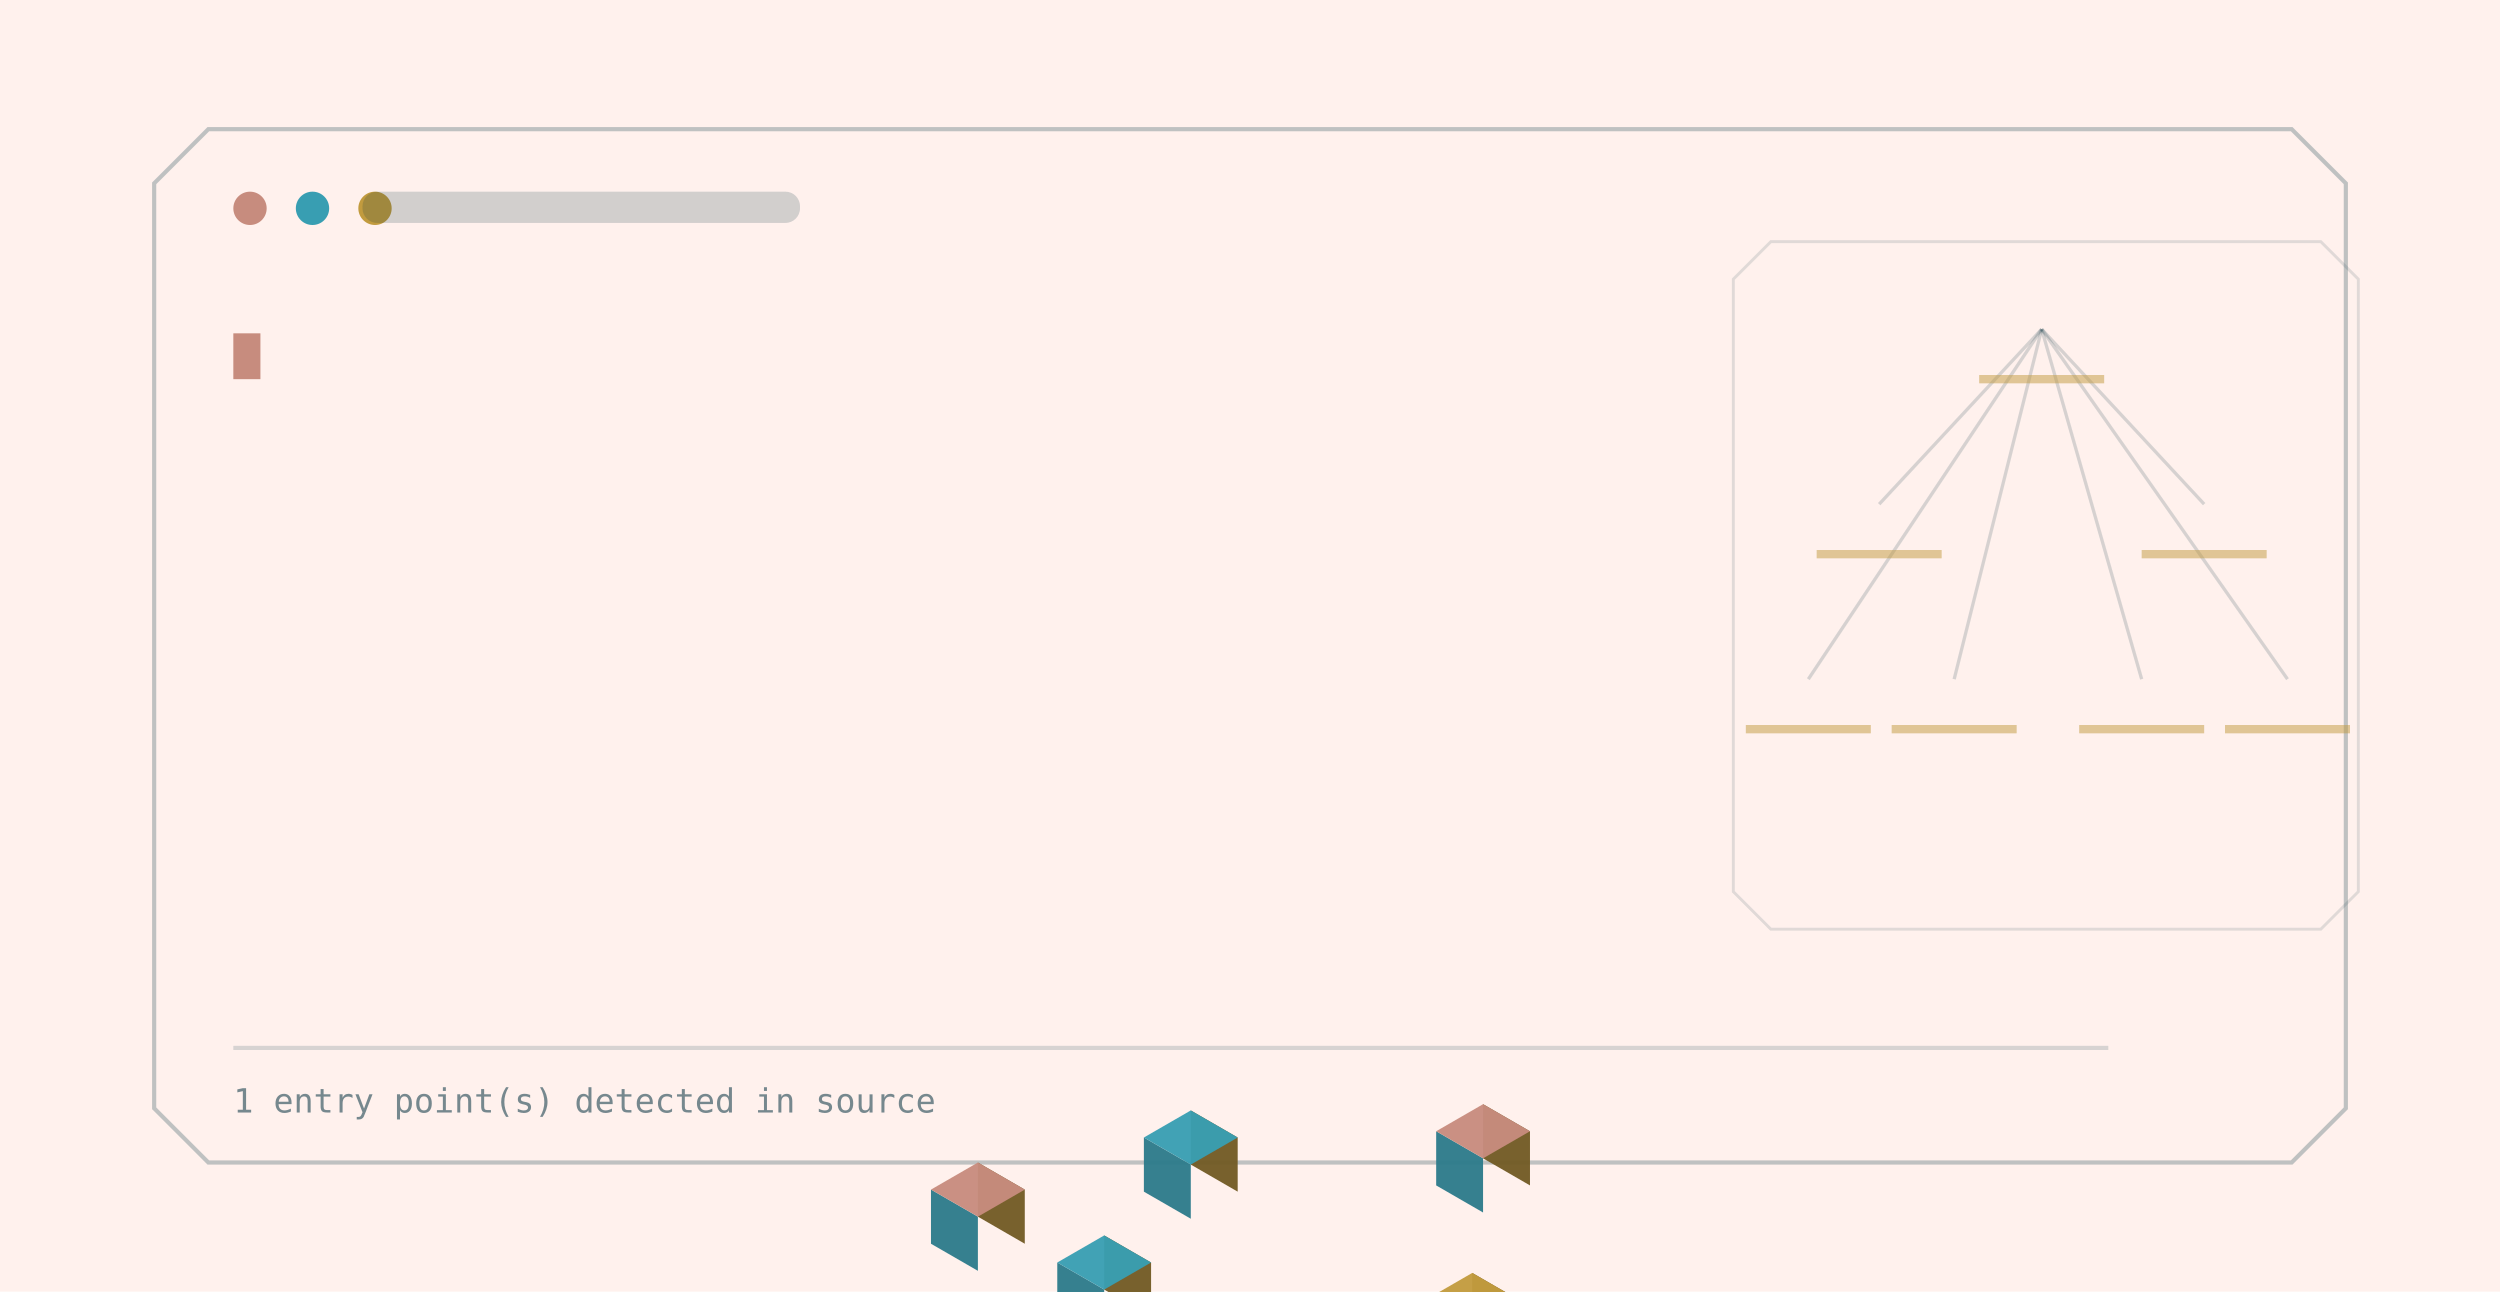
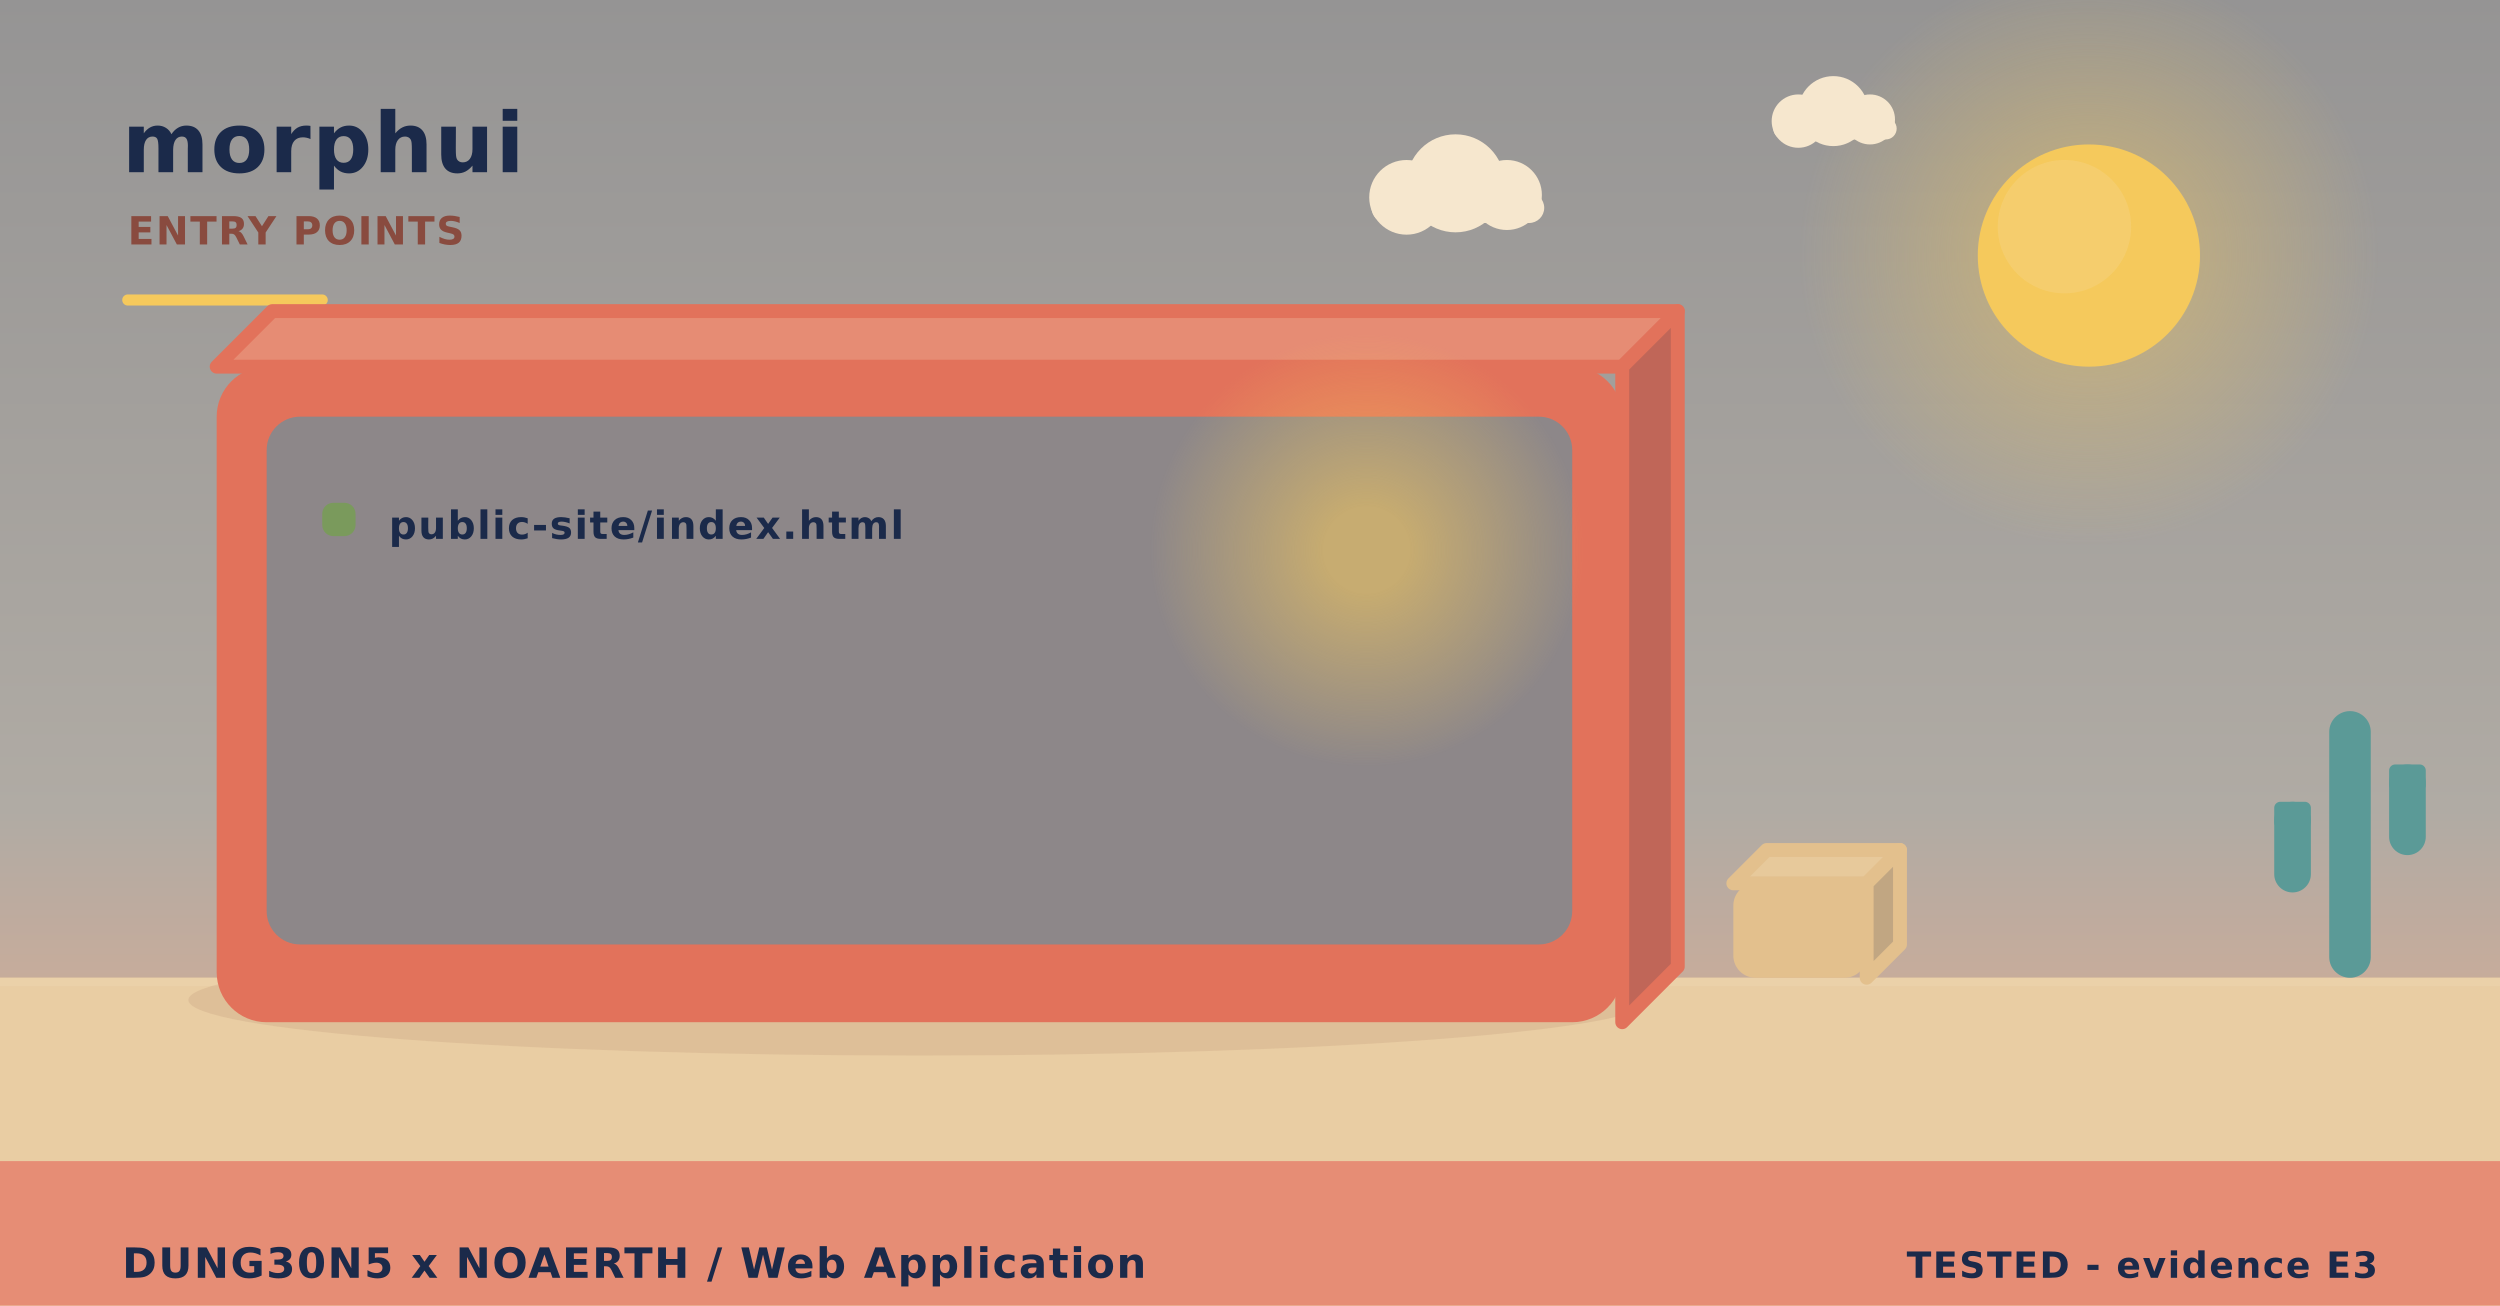
- <svg xmlns="http://www.w3.org/2000/svg" viewBox="0 0 1200 620" width="1200" height="620" role="img" aria-label="morphui command surface">
-   <rect width="1200" height="620" fill="#fff1ed" />
-   <defs>
-     <linearGradient id="gt" x1="0" y1="0" x2="1" y2="1">
-       <stop offset="0%" stop-color="#c78c7e" />
-       <stop offset="100%" stop-color="#389eb2" />
-     </linearGradient>
-   </defs>
-   <path d="M100.00,62.00 H1100.00 L1126.00,88.00 V532.00 L1100.00,558.00 H100.00 L74.00,532.00 V88.00 Z" fill="none" stroke="rgba(6,50,65,0.300)" stroke-width="2.00" opacity="0.85" />
-   <circle cx="120.00" cy="100.00" r="8.00" fill="#c78c7e" opacity="1.00" />
-   <circle cx="150.00" cy="100.00" r="8.00" fill="#389eb2" opacity="1.00" />
-   <circle cx="180.00" cy="100.00" r="8.00" fill="#c29b3e" opacity="1.00" />
-   <rect x="174.00" y="92.00" width="210.00" height="15.00" rx="7.00" fill="rgba(6,50,65,0.180)" opacity="1.00" />
-   <text x="112" y="148" font-family="ui-monospace,SFMono-Regular,Menlo,monospace" font-size="21" fill="rgba(6,50,65,0.800)" opacity="0">public-site/index.html<animate attributeName="opacity" values="0;1;1;0" dur="1.5s" begin="0.0s" repeatCount="indefinite" />
-   </text>
-   <rect x="112" y="160" width="13" height="22" fill="#c78c7e">
-     <animate attributeName="opacity" values="1;0;1" dur="1.05s" begin="0s" repeatCount="indefinite" />
-   </rect>
-   <path d="M850.00,116.00 H1114.00 L1132.00,134.00 V428.00 L1114.00,446.00 H850.00 L832.00,428.00 V134.00 Z" fill="none" stroke="rgba(6,50,65,0.180)" stroke-width="1.40" opacity="0.70" />
-   <line x1="980.00" y1="158.00" x2="902.00" y2="242.00" stroke="rgba(6,50,65,0.300)" stroke-width="1.60" opacity="0.55" />
-   <line x1="980.00" y1="158.00" x2="1058.00" y2="242.00" stroke="rgba(6,50,65,0.300)" stroke-width="1.60" opacity="0.55" />
-   <line x1="980.00" y1="158.00" x2="868.00" y2="326.00" stroke="rgba(6,50,65,0.300)" stroke-width="1.60" opacity="0.55" />
-   <line x1="980.00" y1="158.00" x2="938.00" y2="326.00" stroke="rgba(6,50,65,0.300)" stroke-width="1.60" opacity="0.55" />
-   <line x1="980.00" y1="158.00" x2="1028.00" y2="326.00" stroke="rgba(6,50,65,0.300)" stroke-width="1.60" opacity="0.55" />
-   <line x1="980.00" y1="158.00" x2="1098.00" y2="326.00" stroke="rgba(6,50,65,0.300)" stroke-width="1.60" opacity="0.55" />
-   <polygon points="711.87,556.00 734.39,569.00 734.39,543.00 711.87,530.00" fill="#715a24" opacity="0.95" />
-   <polygon points="689.36,569.00 711.87,582.00 711.87,556.00 689.36,543.00" fill="#2c7b8b" opacity="0.95" />
-   <polygon points="711.87,530.00 734.39,543.00 711.87,556.00 689.36,543.00" fill="#c78c7e" opacity="0.95" />
+ <svg xmlns="http://www.w3.org/2000/svg" width="900" height="470" viewBox="0 0 900 470" role="img" aria-label="morphui - how it is operated">
+   <linearGradient id="skyt" x1="0" y1="0" x2="0" y2="1">
+     <stop offset="0" stop-color="#959494" />
+     <stop offset="0.62" stop-color="#b0aba4" />
+     <stop offset="1" stop-color="#f3ad8a" />
+   </linearGradient>
+   <rect width="900" height="470" fill="url(#skyt)" />
+   <radialGradient id="sunt">
+     <stop offset="0.35" stop-color="#f5c95c" stop-opacity="0.34" />
+     <stop offset="1" stop-color="#f5c95c" stop-opacity="0" />
+   </radialGradient>
+   <circle cx="752" cy="92" r="104" fill="url(#sunt)" />
+   <circle cx="752" cy="92" r="40" fill="#f5c95c" />
+   <circle cx="743.2" cy="81.6" r="24" fill="#f5d27e" opacity="0.5" />
  <g>
-     <rect x="950.00" y="180.00" width="60.00" height="4.00" rx="0.00" fill="rgba(194,155,62,0.500)" opacity="1.00" />
-     <animate attributeName="opacity" values="0.25;1.0;0.25" dur="12.5s" begin="0.0s" repeatCount="indefinite" />
+     <circle cx="524" cy="66" r="17.64" fill="#f6e7ce" />
+     <circle cx="506.36" cy="71.04" r="13.44" fill="#f6e7ce" />
+     <circle cx="542.48" cy="70.2" r="12.6" fill="#f6e7ce" />
+     <rect x="493.76" y="69.36" width="62.16" height="10.92" rx="5.46" fill="#f6e7ce" />
+     <animateTransform attributeName="transform" type="translate" values="0 0;24 0;0 0" dur="36s" begin="0s" repeatCount="indefinite" />
  </g>
-   <polygon points="571.58,559.00 594.09,572.00 594.09,546.00 571.58,533.00" fill="#715a24" opacity="0.95" />
-   <polygon points="549.06,572.00 571.58,585.00 571.58,559.00 549.06,546.00" fill="#2c7b8b" opacity="0.95" />
-   <polygon points="571.58,533.00 594.09,546.00 571.58,559.00 549.06,546.00" fill="#389eb2" opacity="0.95" />
  <g>
-     <rect x="872.00" y="264.00" width="60.00" height="4.00" rx="0.00" fill="rgba(194,155,62,0.500)" opacity="1.00" />
-     <animate attributeName="opacity" values="0.25;1.0;0.25" dur="12.5s" begin="0.4s" repeatCount="indefinite" />
+     <circle cx="660" cy="40" r="12.6" fill="#f6e7ce" />
+     <circle cx="647.4" cy="43.6" r="9.6" fill="#f6e7ce" />
+     <circle cx="673.2" cy="43" r="9" fill="#f6e7ce" />
+     <rect x="638.4" y="42.4" width="44.4" height="7.8" rx="3.9" fill="#f6e7ce" />
+     <animateTransform attributeName="transform" type="translate" values="0 0;-18 0;0 0" dur="46s" begin="3s" repeatCount="indefinite" />
  </g>
-   <polygon points="706.68,637.00 729.19,650.00 729.19,624.00 706.68,611.00" fill="#715a24" opacity="0.95" />
-   <polygon points="684.16,650.00 706.68,663.00 706.68,637.00 684.16,624.00" fill="#2c7b8b" opacity="0.95" />
-   <polygon points="706.68,611.00 729.19,624.00 706.68,637.00 684.16,624.00" fill="#c29b3e" opacity="0.95" />
+   <rect x="0" y="352" width="900" height="118" fill="#e9cda3" />
+   <rect x="0" y="352" width="900" height="3" fill="#ebd1a9" />
+   <text x="44" y="62" font-family="Verdana,DejaVu Sans,sans-serif" font-size="30" font-weight="700" letter-spacing="0.6" fill="#1b2a4a" text-anchor="start">morphui</text>
+   <text x="46" y="88" font-family="Verdana,DejaVu Sans,sans-serif" font-size="14" font-weight="700" letter-spacing="0.6" fill="#894b3f" text-anchor="start">ENTRY POINTS</text>
+   <rect x="44" y="106" width="74" height="4" rx="2" fill="#f5c95c" />
+   <ellipse cx="331" cy="360" rx="263.2" ry="20" fill="rgba(138,90,68,0.11)" />
+   <path d="M78,132 L584,132 L604,112 L98,112 Z" fill="#e68c74" stroke="#e2725b" stroke-width="5" stroke-linejoin="round" />
+   <path d="M584,132 L604,112 L604,348 L584,368 Z" fill="#c06658" stroke="#e2725b" stroke-width="5" stroke-linejoin="round" />
+   <rect x="78" y="132" width="506" height="236" rx="18" fill="#e2725b" />
+   <rect x="96" y="150" width="470" height="190" rx="12" fill="#88888c" opacity="0.94" />
+   <radialGradient id="lamp44957">
+     <stop offset="0.2" stop-color="#f5c95c" stop-opacity="0.55" />
+     <stop offset="1" stop-color="#f5c95c" stop-opacity="0" />
+   </radialGradient>
+   <circle cx="492" cy="198" r="78" fill="url(#lamp44957)" />
+   <rect x="116" y="181" width="12" height="12" rx="4" fill="#7a9a5c" />
  <g>
-     <rect x="1028.00" y="264.00" width="60.00" height="4.00" rx="0.00" fill="rgba(194,155,62,0.500)" opacity="1.00" />
-     <animate attributeName="opacity" values="0.25;1.0;0.25" dur="12.5s" begin="0.8s" repeatCount="indefinite" />
+     <text x="140" y="194" font-family="Verdana,DejaVu Sans,sans-serif" font-size="14" font-weight="700" letter-spacing="0.6" fill="#1b2a4a" text-anchor="start">public-site/index.html</text>
+     <animateTransform attributeName="transform" type="translate" values="0 10;0 0" dur="0.7s" begin="0.4s" fill="freeze" />
  </g>
-   <polygon points="469.39,584.00 491.90,597.00 491.90,571.00 469.39,558.00" fill="#715a24" opacity="0.95" />
-   <polygon points="446.87,597.00 469.39,610.00 469.39,584.00 446.87,571.00" fill="#2c7b8b" opacity="0.95" />
-   <polygon points="469.39,558.00 491.90,571.00 469.39,584.00 446.87,571.00" fill="#c78c7e" opacity="0.95" />
-   <g>
-     <rect x="838.00" y="348.00" width="60.00" height="4.00" rx="0.00" fill="rgba(194,155,62,0.500)" opacity="1.00" />
-     <animate attributeName="opacity" values="0.25;1.0;0.25" dur="12.5s" begin="1.2s" repeatCount="indefinite" />
-   </g>
-   <polygon points="530.01,619.00 552.52,632.00 552.52,606.00 530.01,593.00" fill="#715a24" opacity="0.95" />
-   <polygon points="507.49,632.00 530.01,645.00 530.01,619.00 507.49,606.00" fill="#2c7b8b" opacity="0.95" />
-   <polygon points="530.01,593.00 552.52,606.00 530.01,619.00 507.49,606.00" fill="#389eb2" opacity="0.95" />
-   <g>
-     <rect x="908.00" y="348.00" width="60.00" height="4.00" rx="0.00" fill="rgba(194,155,62,0.500)" opacity="1.00" />
-     <animate attributeName="opacity" values="0.25;1.0;0.25" dur="12.5s" begin="1.6s" repeatCount="indefinite" />
-   </g>
-   <polygon points="607.95,664.00 630.47,677.00 630.47,651.00 607.95,638.00" fill="#715a24" opacity="0.95" />
-   <polygon points="585.43,677.00 607.95,690.00 607.95,664.00 585.43,651.00" fill="#2c7b8b" opacity="0.95" />
-   <polygon points="607.95,638.00 630.47,651.00 607.95,664.00 585.43,651.00" fill="#c29b3e" opacity="0.95" />
-   <g>
-     <rect x="998.00" y="348.00" width="60.00" height="4.00" rx="0.00" fill="rgba(194,155,62,0.500)" opacity="1.00" />
-     <animate attributeName="opacity" values="0.25;1.0;0.25" dur="12.5s" begin="2.0s" repeatCount="indefinite" />
-   </g>
-   <polygon points="668.57,699.00 691.09,712.00 691.09,686.00 668.57,673.00" fill="#715a24" opacity="0.95" />
-   <polygon points="646.05,712.00 668.57,725.00 668.57,699.00 646.05,686.00" fill="#2c7b8b" opacity="0.95" />
-   <polygon points="668.57,673.00 691.09,686.00 668.57,699.00 646.05,686.00" fill="#c78c7e" opacity="0.95" />
-   <g>
-     <rect x="1068.00" y="348.00" width="60.00" height="4.00" rx="0.00" fill="rgba(194,155,62,0.500)" opacity="1.00" />
-     <animate attributeName="opacity" values="0.25;1.0;0.25" dur="12.5s" begin="2.4s" repeatCount="indefinite" />
-   </g>
-   <rect x="112.00" y="502.00" width="900.00" height="2.00" rx="0.00" fill="rgba(6,50,65,0.160)" opacity="1.00" />
-   <text x="112" y="534" font-family="ui-monospace,Menlo,monospace" font-size="16" fill="rgba(6,50,65,0.550)">1 entry point(s) detected in source</text>
+   <path d="M624,318 L672,318 L684,306 L636,306 Z" fill="#e7c99b" stroke="#e3c08d" stroke-width="5" stroke-linejoin="round" />
+   <path d="M672,318 L684,306 L684,340 L672,352 Z" fill="#c1a682" stroke="#e3c08d" stroke-width="5" stroke-linejoin="round" />
+   <rect x="624" y="318" width="48" height="34" rx="8" fill="#e3c08d" />
+   <rect x="838.52" y="256" width="14.96" height="96" rx="7.48" fill="#5b9a97" />
+   <rect x="818.72" y="288.64" width="13.2" height="32.64" rx="6.6" fill="#5b9a97" />
+   <rect x="818.72" y="288.64" width="13.2" height="9.6" rx="2.2" fill="#5b9a97" />
+   <rect x="860.08" y="275.2" width="13.2" height="32.64" rx="6.6" fill="#5b9a97" />
+   <rect x="860.08" y="275.2" width="13.2" height="9.6" rx="2.2" fill="#5b9a97" />
+   <rect x="0" y="418" width="900" height="52" rx="0" fill="#e68972" opacity="0.94" />
+   <text x="44" y="460" font-family="Verdana,DejaVu Sans,sans-serif" font-size="15" font-weight="700" letter-spacing="0.6" fill="#1b2a4a" text-anchor="start">DUNG30N5 x NOAERTH  /  Web Application</text>
+   <text x="856" y="460" font-family="Verdana,DejaVu Sans,sans-serif" font-size="13" font-weight="700" letter-spacing="0.6" fill="#1b2a4a" text-anchor="end">TESTED  -  evidence E3</text>
</svg>
